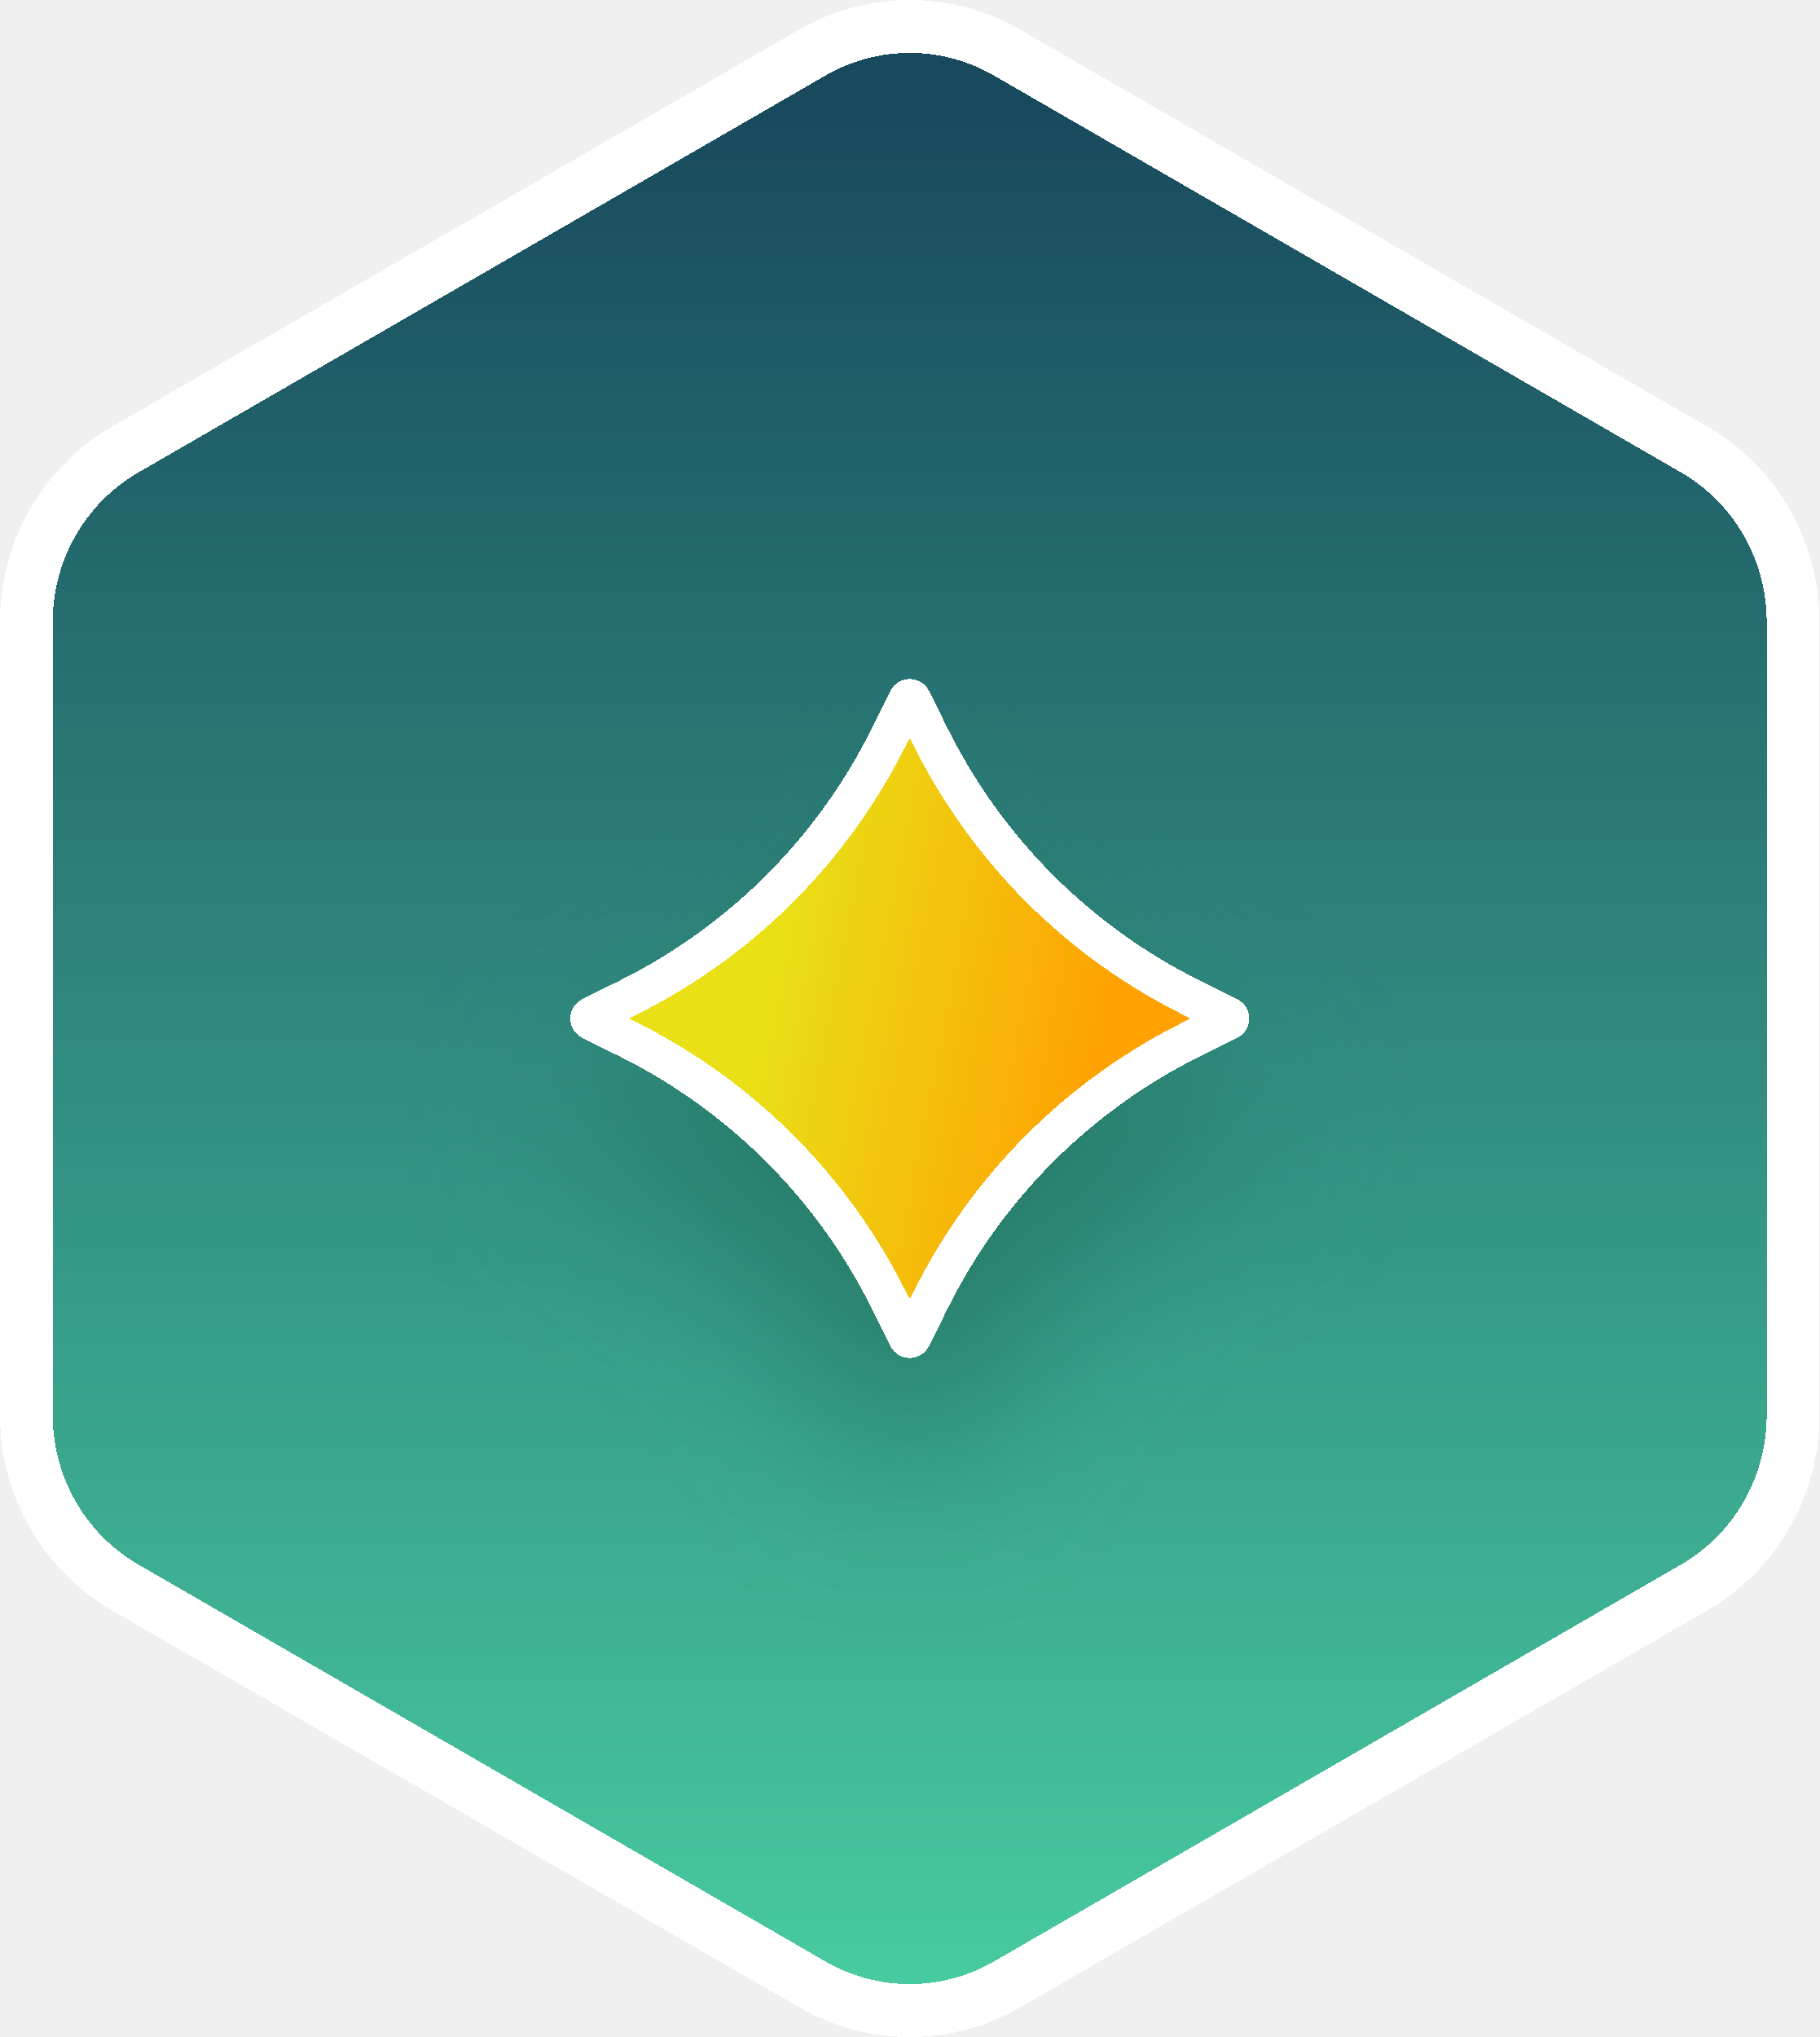
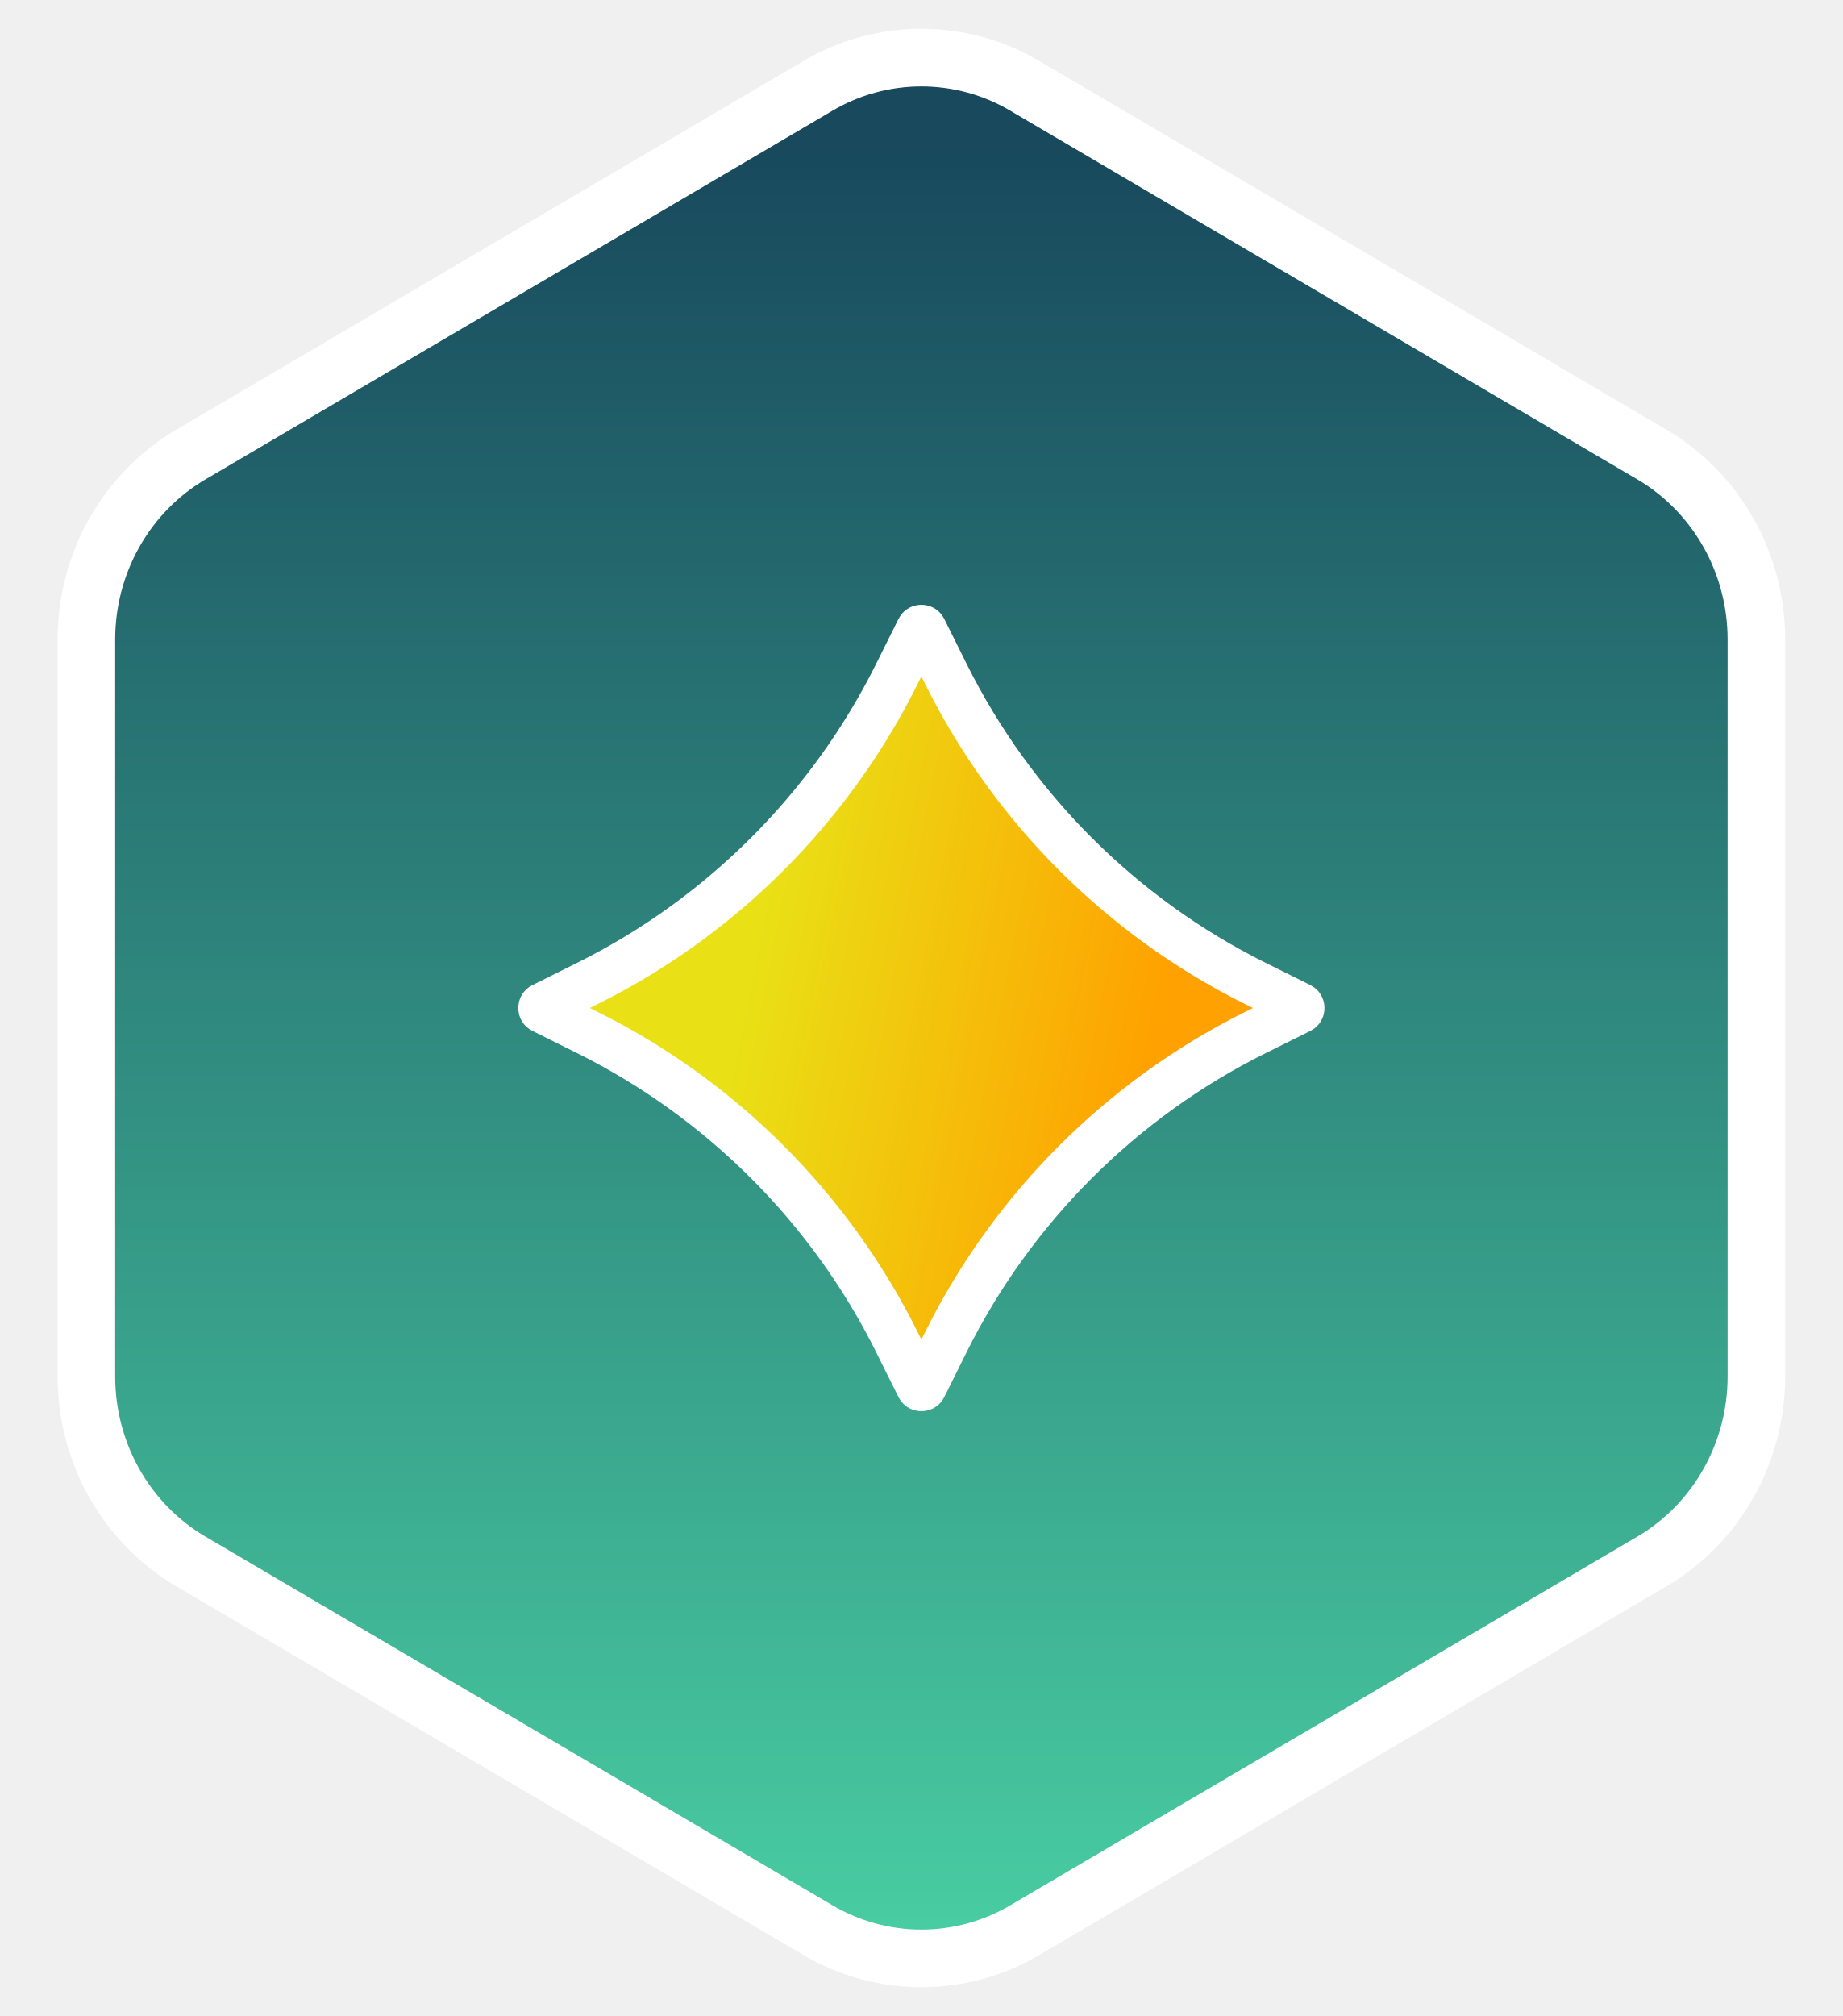
- <svg xmlns="http://www.w3.org/2000/svg" width="67" height="75" viewBox="0 0 67 75" fill="none" shape-rendering="crispEdges">
-   <path d="M66.379 52.114V52.114V22.887V22.887C66.377 21.545 66.027 20.226 65.362 19.064C64.698 17.902 63.742 16.936 62.591 16.264L62.589 16.264L37.29 1.651C37.29 1.651 37.29 1.651 37.29 1.651C36.138 0.978 34.831 0.624 33.5 0.624C32.169 0.624 30.862 0.978 29.709 1.651C29.709 1.651 29.709 1.651 29.709 1.651L4.41 16.264L4.409 16.264C3.258 16.936 2.302 17.902 1.637 19.064C0.973 20.226 0.622 21.545 0.621 22.887V22.887L0.621 52.114L0.621 52.114C0.622 53.456 0.973 54.774 1.637 55.937C2.302 57.099 3.258 58.065 4.409 58.736L4.41 58.737L29.709 73.35C29.709 73.35 29.709 73.35 29.709 73.35C30.862 74.022 32.169 74.376 33.5 74.376C34.831 74.376 36.138 74.022 37.29 73.35C37.29 73.35 37.29 73.35 37.29 73.35L62.589 58.737L62.591 58.736C63.742 58.065 64.698 57.099 65.362 55.937C66.027 54.774 66.377 53.456 66.379 52.114Z" fill="url(#paint0_linear_459_8218)" stroke="white" stroke-width="0.7" stroke-linecap="round" stroke-linejoin="round" />
-   <path fill-rule="evenodd" clip-rule="evenodd" d="M29.399 1.11C30.646 0.383 32.06 0 33.5 0C34.94 0 36.354 0.383 37.601 1.11C37.601 1.11 37.602 1.111 37.603 1.111L62.903 15.724C64.148 16.451 65.182 17.496 65.901 18.753C66.62 20.01 66.999 21.435 67 22.886V52.114C66.999 53.565 66.62 54.99 65.901 56.247C65.182 57.504 64.148 58.549 62.903 59.276L62.899 59.278L37.603 73.889C37.602 73.889 37.602 73.889 37.601 73.89C36.355 74.617 34.94 75 33.5 75C32.06 75 30.645 74.617 29.398 73.89C29.398 73.889 29.398 73.889 29.397 73.889L4.101 59.278L4.097 59.276C2.851 58.549 1.818 57.504 1.099 56.247C0.38 54.99 0.001 53.565 0 52.114V22.886C0.001 21.435 0.38 20.01 1.099 18.753C1.818 17.496 2.851 16.451 4.097 15.724L4.101 15.722L29.397 1.111C29.398 1.111 29.399 1.11 29.399 1.11ZM33.5 1.948C32.403 1.948 31.325 2.24 30.374 2.795L30.37 2.797L5.074 17.408C5.073 17.409 5.072 17.409 5.072 17.409C4.123 17.964 3.333 18.761 2.784 19.722C2.234 20.684 1.943 21.775 1.942 22.887V52.113C1.943 53.225 2.234 54.316 2.784 55.278C3.333 56.239 4.123 57.036 5.072 57.591C5.072 57.591 5.073 57.591 5.074 57.592L30.374 72.205C31.325 72.76 32.403 73.052 33.5 73.052C34.597 73.052 35.675 72.76 36.626 72.205L36.63 72.203L61.926 57.592C61.927 57.591 61.928 57.591 61.928 57.591C62.877 57.036 63.667 56.239 64.216 55.278C64.766 54.316 65.057 53.224 65.058 52.112V22.888C65.057 21.776 64.766 20.684 64.216 19.722C63.667 18.761 62.877 17.964 61.928 17.409C61.928 17.409 61.927 17.409 61.926 17.408L36.63 2.797L36.626 2.795C35.675 2.24 34.597 1.948 33.5 1.948Z" fill="white" />
-   <mask id="mask0_459_8218" style="mask-type:alpha" maskUnits="userSpaceOnUse" x="0" y="0" width="65" height="73">
-     <path d="M65 51.103V21.897C64.999 20.617 64.664 19.359 64.031 18.25C63.397 17.142 62.486 16.221 61.389 15.581L36.111 0.978C35.013 0.337 33.768 3.05176e-05 32.5 3.05176e-05C31.232 3.05176e-05 29.987 0.337 28.889 0.978L3.611 15.581C2.514 16.221 1.603 17.142 0.969 18.25C0.336 19.359 0.001 20.617 0 21.897V51.103C0.001 52.383 0.336 53.641 0.969 54.749C1.603 55.858 2.514 56.779 3.611 57.419L28.889 72.022C29.987 72.663 31.232 73 32.5 73C33.768 73 35.013 72.663 36.111 72.022L61.389 57.419C62.486 56.779 63.397 55.858 64.031 54.749C64.664 53.641 64.999 52.383 65 51.103Z" fill="white" />
-   </mask>
-   <g mask="url(#mask0_459_8218)">
-     <g filter="url(#filter0_d_459_8218)">
-       <path d="M32.79 25.44C33.082 24.853 33.918 24.853 34.21 25.44L34.9 26.826C36.9 30.844 40.156 34.1 44.174 36.1L45.56 36.79C46.147 37.082 46.147 37.918 45.56 38.21L44.174 38.9C40.156 40.9 36.9 44.156 34.9 48.174L34.21 49.56C33.918 50.147 33.082 50.147 32.79 49.56L32.1 48.174C30.1 44.156 26.844 40.9 22.826 38.9L21.44 38.21C20.853 37.918 20.853 37.082 21.44 36.79L22.826 36.1C26.844 34.1 30.1 30.844 32.1 26.826L32.79 25.44Z" fill="url(#paint1_linear_459_8218)" />
-       <path d="M34.273 27.138L34.87 26.841L34.273 27.138C36.341 31.292 39.708 34.659 43.862 36.727L45.248 37.416C45.272 37.428 45.282 37.441 45.287 37.45C45.294 37.462 45.3 37.479 45.3 37.5C45.3 37.521 45.294 37.538 45.287 37.55C45.282 37.56 45.272 37.572 45.248 37.584L43.862 38.273C39.708 40.341 36.341 43.708 34.273 47.862L33.584 49.248C33.572 49.272 33.56 49.282 33.55 49.287C33.538 49.294 33.521 49.3 33.5 49.3C33.479 49.3 33.462 49.294 33.45 49.287C33.44 49.282 33.428 49.272 33.416 49.248L32.727 47.862C30.659 43.708 27.292 40.341 23.138 38.273L22.86 38.831L23.138 38.273L21.752 37.584C21.728 37.572 21.718 37.56 21.713 37.55C21.706 37.538 21.7 37.521 21.7 37.5C21.7 37.479 21.706 37.462 21.713 37.45C21.718 37.441 21.728 37.428 21.752 37.416L23.138 36.727C27.292 34.659 30.659 31.292 32.727 27.138L33.416 25.752C33.428 25.728 33.44 25.718 33.45 25.713C33.462 25.706 33.479 25.7 33.5 25.7C33.521 25.7 33.538 25.706 33.55 25.713C33.56 25.718 33.572 25.728 33.584 25.752L34.273 27.138Z" stroke="white" stroke-width="1.4" />
-     </g>
-   </g>
+ <svg xmlns="http://www.w3.org/2000/svg" width="32" height="35" viewBox="0 0 32 35" fill="none">
+   <path d="M30.5 23.902V23.901V11.099V11.098C30.499 10.452 30.334 9.816 30.018 9.255C29.703 8.694 29.249 8.226 28.7 7.9L28.698 7.899L17.811 1.499C17.811 1.499 17.81 1.499 17.81 1.498C17.261 1.172 16.636 1 16 1C15.364 1 14.739 1.172 14.19 1.498C14.19 1.499 14.189 1.499 14.189 1.499L3.302 7.899L3.302 7.899L3.3 7.9C2.751 8.226 2.297 8.694 1.982 9.255C1.666 9.816 1.501 10.452 1.5 11.098V11.099L1.5 23.901L1.5 23.902C1.501 24.548 1.666 25.184 1.982 25.745C2.297 26.306 2.751 26.774 3.3 27.1L3.302 27.101L14.189 33.501C14.189 33.501 14.19 33.502 14.19 33.502C14.739 33.828 15.364 34 16 34C16.636 34 17.261 33.828 17.81 33.502C17.81 33.502 17.811 33.501 17.811 33.501L28.698 27.101L28.7 27.1C29.249 26.774 29.703 26.306 30.018 25.745C30.334 25.184 30.499 24.548 30.5 23.902Z" fill="url(#paint0_linear_16242_3859)" stroke="white" stroke-linecap="round" stroke-linejoin="round" />
+   <path d="M15.96 10.925C15.966 10.913 15.972 10.908 15.976 10.906C15.982 10.903 15.99 10.9 16 10.9C16.01 10.9 16.018 10.903 16.024 10.906C16.028 10.908 16.034 10.913 16.04 10.925L16.426 11.701C17.585 14.029 19.471 15.915 21.799 17.074L22.576 17.46C22.587 17.466 22.592 17.472 22.594 17.476C22.597 17.482 22.6 17.49 22.6 17.5C22.6 17.51 22.597 17.518 22.594 17.524C22.592 17.528 22.587 17.534 22.576 17.54L21.799 17.926C19.471 19.085 17.585 20.971 16.426 23.299L16.04 24.076C16.034 24.087 16.028 24.092 16.024 24.094C16.018 24.097 16.01 24.1 16 24.1C15.99 24.1 15.982 24.097 15.976 24.094C15.972 24.092 15.966 24.087 15.96 24.076L15.574 23.299C14.415 20.971 12.529 19.085 10.201 17.926L9.425 17.54C9.413 17.534 9.408 17.528 9.406 17.524C9.403 17.518 9.4 17.51 9.4 17.5C9.4 17.49 9.403 17.482 9.406 17.476C9.408 17.472 9.413 17.466 9.425 17.46L10.201 17.074C12.529 15.915 14.415 14.029 15.574 11.701L15.96 10.925Z" fill="url(#paint1_linear_16242_3859)" stroke="white" stroke-width="0.8" />
  <defs>
-     <filter id="filter0_d_459_8218" x="15" y="23" width="37" height="37" filterUnits="userSpaceOnUse" color-interpolation-filters="sRGB">
-       <feFlood flood-opacity="0" result="BackgroundImageFix" />
-       <feColorMatrix in="SourceAlpha" type="matrix" values="0 0 0 0 0 0 0 0 0 0 0 0 0 0 0 0 0 0 127 0" result="hardAlpha" />
-       <feOffset dy="4" />
-       <feGaussianBlur stdDeviation="3" />
-       <feComposite in2="hardAlpha" operator="out" />
-       <feColorMatrix type="matrix" values="0 0 0 0 0.15 0 0 0 0 0.487 0 0 0 0 0.415 0 0 0 1 0" />
-       <feBlend mode="normal" in2="BackgroundImageFix" result="effect1_dropShadow_459_8218" />
-       <feBlend mode="normal" in="SourceGraphic" in2="effect1_dropShadow_459_8218" result="shape" />
-     </filter>
-     <linearGradient id="paint0_linear_459_8218" x1="33.5" y1="101.299" x2="33.5" y2="3.409" gradientUnits="userSpaceOnUse">
+     <linearGradient id="paint0_linear_16242_3859" x1="16" y1="45.447" x2="16" y2="2.567" gradientUnits="userSpaceOnUse">
      <stop stop-color="#5BFFBC" />
      <stop offset="1" stop-color="#18495D" />
    </linearGradient>
-     <linearGradient id="paint1_linear_459_8218" x1="28.502" y1="35.001" x2="41.002" y2="37.501" gradientUnits="userSpaceOnUse">
+     <linearGradient id="paint1_linear_16242_3859" x1="13.201" y1="16.1" x2="20.201" y2="17.5" gradientUnits="userSpaceOnUse">
      <stop stop-color="#E9E016" />
      <stop offset="1" stop-color="#FFA100" />
    </linearGradient>
  </defs>
</svg>
